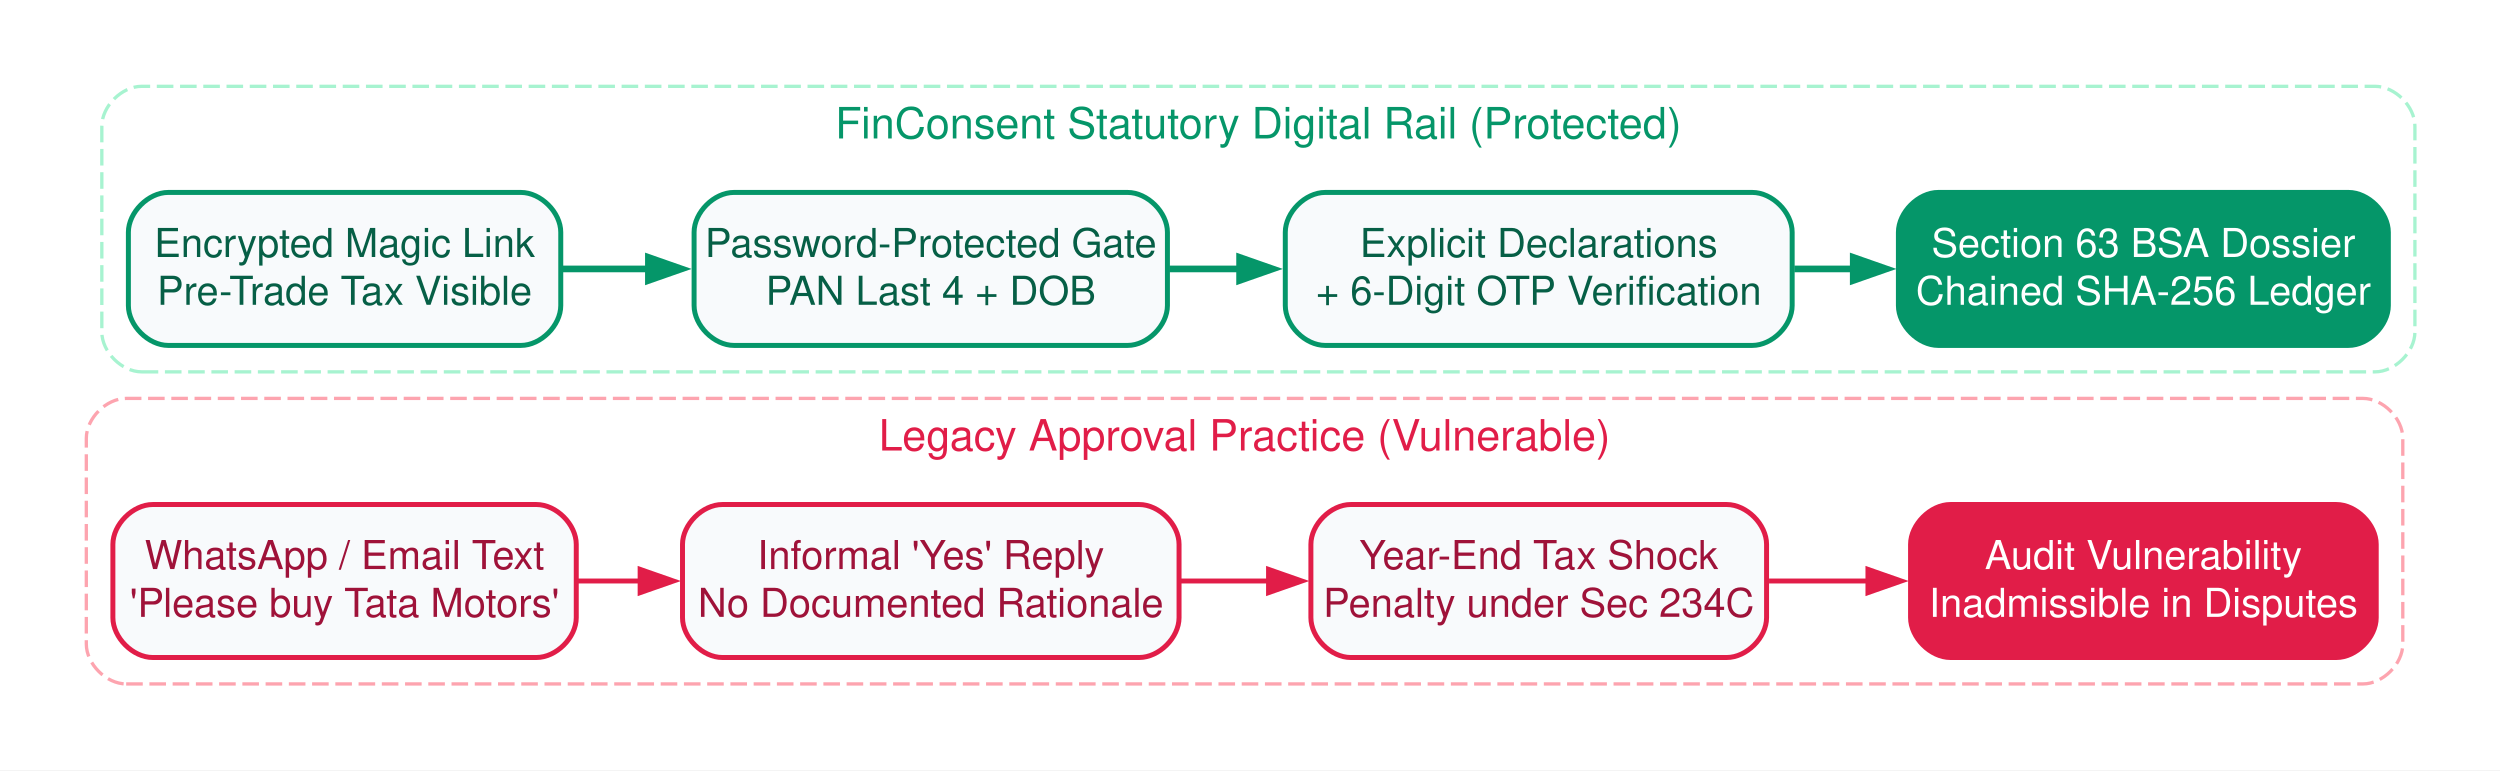
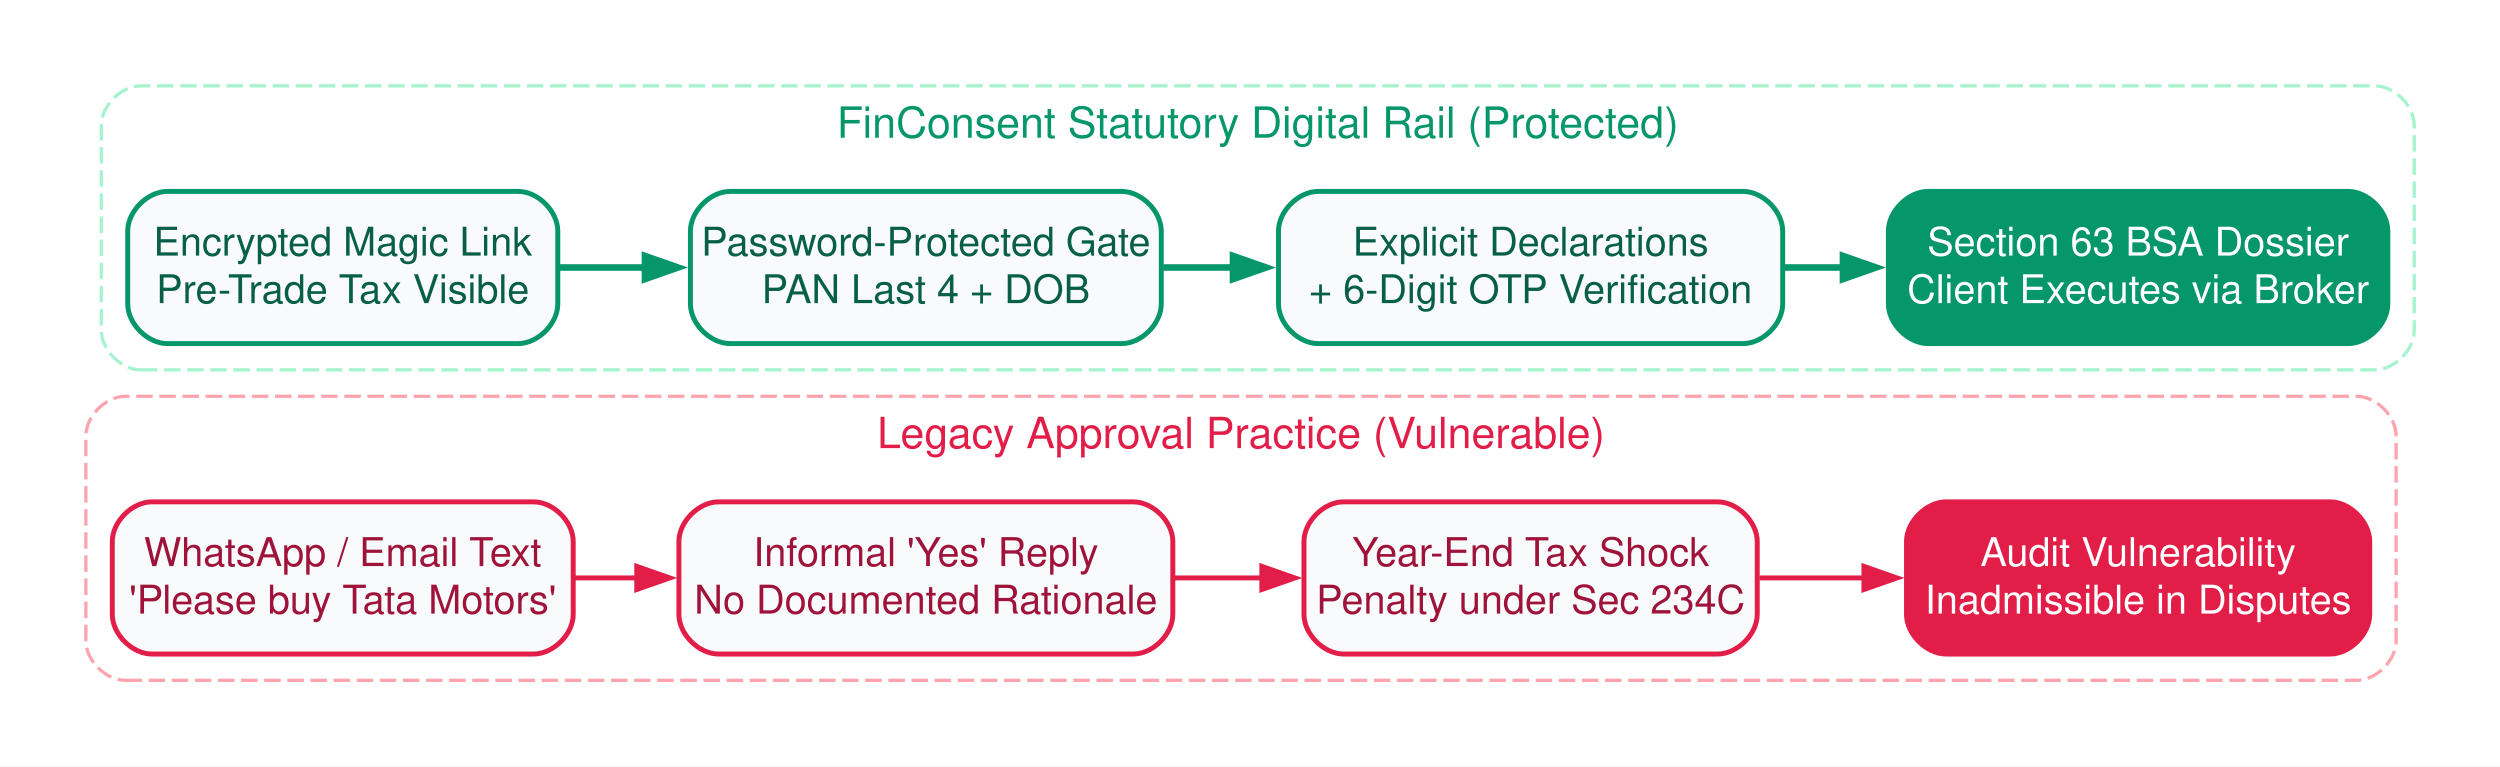
- <svg xmlns="http://www.w3.org/2000/svg" width="753pt" height="232pt" viewBox="0.00 0.00 753.00 232.00">
+ <svg xmlns="http://www.w3.org/2000/svg" width="757pt" height="232pt" viewBox="0.00 0.00 757.00 232.00">
  <g id="graph0" class="graph" transform="scale(1 1) rotate(0) translate(18 214)">
-     <polygon fill="#ffffff" stroke="none" points="-18,18 -18,-214 735.37,-214 735.37,18 -18,18" />
+     <polygon fill="#ffffff" stroke="none" points="-18,18 -18,-214 739.03,-214 739.03,18 -18,18" />
    <g id="clust1" class="cluster">
-       <path fill="#ffffff" stroke="#fda4af" stroke-dasharray="5,2" d="M20,-8C20,-8 693.72,-8 693.72,-8 699.72,-8 705.72,-14 705.72,-20 705.72,-20 705.72,-82 705.72,-82 705.72,-88 699.72,-94 693.72,-94 693.72,-94 20,-94 20,-94 14,-94 8,-88 8,-82 8,-82 8,-20 8,-20 8,-14 14,-8 20,-8" />
-       <text xml:space="preserve" text-anchor="middle" x="356.86" y="-78.3" font-family="Helvetica,Arial,sans-serif" font-size="13.00" fill="#e11d48">Legacy Approval Practice (Vulnerable)</text>
+       <path fill="#ffffff" stroke="#fda4af" stroke-dasharray="5,2" d="M20,-8C20,-8 695.55,-8 695.55,-8 701.55,-8 707.55,-14 707.55,-20 707.55,-20 707.55,-82 707.55,-82 707.55,-88 701.55,-94 695.55,-94 695.55,-94 20,-94 20,-94 14,-94 8,-88 8,-82 8,-82 8,-20 8,-20 8,-14 14,-8 20,-8" />
+       <text xml:space="preserve" text-anchor="middle" x="357.77" y="-78.3" font-family="Helvetica,Arial,sans-serif" font-size="13.00" fill="#e11d48">Legacy Approval Practice (Vulnerable)</text>
    </g>
    <g id="clust2" class="cluster">
-       <path fill="#ffffff" stroke="#a7f3d0" stroke-dasharray="5,2" d="M24.67,-102C24.67,-102 697.37,-102 697.37,-102 703.37,-102 709.37,-108 709.37,-114 709.37,-114 709.37,-176 709.37,-176 709.37,-182 703.37,-188 697.37,-188 697.37,-188 24.67,-188 24.67,-188 18.67,-188 12.67,-182 12.67,-176 12.67,-176 12.67,-114 12.67,-114 12.67,-108 18.67,-102 24.67,-102" />
-       <text xml:space="preserve" text-anchor="middle" x="361.02" y="-172.3" font-family="Helvetica,Arial,sans-serif" font-size="13.00" fill="#059669">FinConsent Statutory Digital Rail (Protected)</text>
+       <path fill="#ffffff" stroke="#a7f3d0" stroke-dasharray="5,2" d="M24.67,-102C24.67,-102 701.03,-102 701.03,-102 707.03,-102 713.03,-108 713.03,-114 713.03,-114 713.03,-176 713.03,-176 713.03,-182 707.03,-188 701.03,-188 701.03,-188 24.67,-188 24.67,-188 18.67,-188 12.67,-182 12.67,-176 12.67,-176 12.67,-114 12.67,-114 12.67,-108 18.67,-102 24.67,-102" />
+       <text xml:space="preserve" text-anchor="middle" x="362.85" y="-172.3" font-family="Helvetica,Arial,sans-serif" font-size="13.00" fill="#059669">FinConsent Statutory Digital Rail (Protected)</text>
    </g>
    <g id="node1" class="node">
      <path fill="#f8fafc" stroke="#e11d48" stroke-width="1.5" d="M143.57,-62.04C143.57,-62.04 28,-62.04 28,-62.04 22,-62.04 16,-56.04 16,-50.04 16,-50.04 16,-27.96 16,-27.96 16,-21.96 22,-15.96 28,-15.96 28,-15.96 143.57,-15.96 143.57,-15.96 149.57,-15.96 155.57,-21.96 155.57,-27.96 155.57,-27.96 155.57,-50.04 155.57,-50.04 155.57,-56.04 149.57,-62.04 143.57,-62.04" />
      <text xml:space="preserve" text-anchor="middle" x="85.78" y="-42.6" font-family="Helvetica,Arial,sans-serif" font-size="12.00" fill="#9f1239">WhatsApp / Email Text</text>
      <text xml:space="preserve" text-anchor="middle" x="85.78" y="-28.2" font-family="Helvetica,Arial,sans-serif" font-size="12.00" fill="#9f1239">'Please buy Tata Motors'</text>
    </g>
    <g id="node2" class="node">
      <path fill="#f8fafc" stroke="#e11d48" stroke-width="1.5" d="M325.13,-62.04C325.13,-62.04 199.57,-62.04 199.57,-62.04 193.57,-62.04 187.57,-56.04 187.57,-50.04 187.57,-50.04 187.57,-27.96 187.57,-27.96 187.57,-21.96 193.57,-15.96 199.57,-15.96 199.57,-15.96 325.13,-15.96 325.13,-15.96 331.13,-15.96 337.13,-21.96 337.13,-27.96 337.13,-27.96 337.13,-50.04 337.13,-50.04 337.13,-56.04 331.13,-62.04 325.13,-62.04" />
      <text xml:space="preserve" text-anchor="middle" x="262.35" y="-42.6" font-family="Helvetica,Arial,sans-serif" font-size="12.00" fill="#9f1239">Informal 'Yes' Reply</text>
      <text xml:space="preserve" text-anchor="middle" x="262.35" y="-28.2" font-family="Helvetica,Arial,sans-serif" font-size="12.00" fill="#9f1239">No Documented Rationale</text>
    </g>
    <g id="edge1" class="edge">
      <path fill="none" stroke="#e11d48" stroke-width="1.5" d="M156.07,-39C156.07,-39 174.81,-39 174.81,-39" />
      <polygon fill="#e11d48" stroke="#e11d48" stroke-width="1.5" points="174.81,-42.5 184.81,-39 174.81,-35.5 174.81,-42.5" />
    </g>
    <g id="node3" class="node">
      <path fill="#f8fafc" stroke="#e11d48" stroke-width="1.5" d="M502.09,-62.04C502.09,-62.04 388.84,-62.04 388.84,-62.04 382.84,-62.04 376.84,-56.04 376.84,-50.04 376.84,-50.04 376.84,-27.96 376.84,-27.96 376.84,-21.96 382.84,-15.96 388.84,-15.96 388.84,-15.96 502.09,-15.96 502.09,-15.96 508.09,-15.96 514.09,-21.96 514.09,-27.96 514.09,-27.96 514.09,-50.04 514.09,-50.04 514.09,-56.04 508.09,-62.04 502.09,-62.04" />
      <text xml:space="preserve" text-anchor="middle" x="445.47" y="-42.6" font-family="Helvetica,Arial,sans-serif" font-size="12.00" fill="#9f1239">Year-End Tax Shock</text>
      <text xml:space="preserve" text-anchor="middle" x="445.47" y="-28.2" font-family="Helvetica,Arial,sans-serif" font-size="12.00" fill="#9f1239">Penalty under Sec 234C</text>
    </g>
    <g id="edge2" class="edge">
      <path fill="none" stroke="#e11d48" stroke-width="1.5" d="M337.62,-39C337.62,-39 364.09,-39 364.09,-39" />
      <polygon fill="#e11d48" stroke="#e11d48" stroke-width="1.5" points="364.09,-42.5 374.09,-39 364.09,-35.5 364.09,-42.5" />
    </g>
    <g id="node4" class="node">
-       <path fill="#e11d48" stroke="#e11d48" stroke-width="1.5" d="M685.72,-62.04C685.72,-62.04 569.46,-62.04 569.46,-62.04 563.46,-62.04 557.46,-56.04 557.46,-50.04 557.46,-50.04 557.46,-27.96 557.46,-27.96 557.46,-21.96 563.46,-15.96 569.46,-15.96 569.46,-15.96 685.72,-15.96 685.72,-15.96 691.72,-15.96 697.72,-21.96 697.72,-27.96 697.72,-27.96 697.72,-50.04 697.72,-50.04 697.72,-56.04 691.72,-62.04 685.72,-62.04" />
-       <text xml:space="preserve" text-anchor="middle" x="627.59" y="-42.6" font-family="Helvetica,Arial,sans-serif" font-size="12.00" fill="#ffffff">Audit Vulnerability</text>
-       <text xml:space="preserve" text-anchor="middle" x="627.59" y="-28.2" font-family="Helvetica,Arial,sans-serif" font-size="12.00" fill="#ffffff">Inadmissible in Disputes</text>
+       <path fill="#e11d48" stroke="#e11d48" stroke-width="1.5" d="M687.55,-62.04C687.55,-62.04 571.29,-62.04 571.29,-62.04 565.29,-62.04 559.29,-56.04 559.29,-50.04 559.29,-50.04 559.29,-27.96 559.29,-27.96 559.29,-21.96 565.29,-15.96 571.29,-15.96 571.29,-15.96 687.55,-15.96 687.55,-15.96 693.55,-15.96 699.55,-21.96 699.55,-27.96 699.55,-27.96 699.55,-50.04 699.55,-50.04 699.55,-56.04 693.55,-62.04 687.55,-62.04" />
+       <text xml:space="preserve" text-anchor="middle" x="629.42" y="-42.6" font-family="Helvetica,Arial,sans-serif" font-size="12.00" fill="#ffffff">Audit Vulnerability</text>
+       <text xml:space="preserve" text-anchor="middle" x="629.42" y="-28.2" font-family="Helvetica,Arial,sans-serif" font-size="12.00" fill="#ffffff">Inadmissible in Disputes</text>
    </g>
    <g id="edge3" class="edge">
-       <path fill="none" stroke="#e11d48" stroke-width="1.5" d="M514.84,-39C514.84,-39 544.63,-39 544.63,-39" />
-       <polygon fill="#e11d48" stroke="#e11d48" stroke-width="1.5" points="544.63,-42.5 554.63,-39 544.63,-35.5 544.63,-42.5" />
+       <path fill="none" stroke="#e11d48" stroke-width="1.5" d="M514.75,-39C514.75,-39 546.4,-39 546.4,-39" />
+       <polygon fill="#e11d48" stroke="#e11d48" stroke-width="1.5" points="546.4,-42.5 556.4,-39 546.4,-35.5 546.4,-42.5" />
    </g>
    <g id="node5" class="node">
      <path fill="#f8fafc" stroke="#059669" stroke-width="1.5" d="M138.9,-156.04C138.9,-156.04 32.67,-156.04 32.67,-156.04 26.67,-156.04 20.67,-150.04 20.67,-144.04 20.67,-144.04 20.67,-121.96 20.67,-121.96 20.67,-115.96 26.67,-109.96 32.67,-109.96 32.67,-109.96 138.9,-109.96 138.9,-109.96 144.9,-109.96 150.9,-115.96 150.9,-121.96 150.9,-121.96 150.9,-144.04 150.9,-144.04 150.9,-150.04 144.9,-156.04 138.9,-156.04" />
      <text xml:space="preserve" text-anchor="middle" x="85.78" y="-136.6" font-family="Helvetica,Arial,sans-serif" font-size="12.00" fill="#065f46">Encrypted Magic Link</text>
      <text xml:space="preserve" text-anchor="middle" x="85.78" y="-122.2" font-family="Helvetica,Arial,sans-serif" font-size="12.00" fill="#065f46">Pre-Trade Tax Visible</text>
    </g>
    <g id="node6" class="node">
      <path fill="#f8fafc" stroke="#059669" stroke-width="1.5" d="M321.63,-156.04C321.63,-156.04 203.06,-156.04 203.06,-156.04 197.06,-156.04 191.06,-150.04 191.06,-144.04 191.06,-144.04 191.06,-121.96 191.06,-121.96 191.06,-115.96 197.06,-109.96 203.06,-109.96 203.06,-109.96 321.63,-109.96 321.63,-109.96 327.63,-109.96 333.63,-115.96 333.63,-121.96 333.63,-121.96 333.63,-144.04 333.63,-144.04 333.63,-150.04 327.63,-156.04 321.63,-156.04" />
      <text xml:space="preserve" text-anchor="middle" x="262.35" y="-136.6" font-family="Helvetica,Arial,sans-serif" font-size="12.00" fill="#065f46">Password-Protected Gate</text>
      <text xml:space="preserve" text-anchor="middle" x="262.35" y="-122.2" font-family="Helvetica,Arial,sans-serif" font-size="12.00" fill="#065f46">PAN Last 4 + DOB</text>
    </g>
    <g id="edge4" class="edge">
      <path fill="none" stroke="#059669" stroke-width="2" d="M151.53,-133C151.53,-133 177.29,-133 177.29,-133" />
      <polygon fill="#059669" stroke="#059669" stroke-width="2" points="177.29,-136.5 187.29,-133 177.29,-129.5 177.29,-136.5" />
    </g>
    <g id="node7" class="node">
      <path fill="#f8fafc" stroke="#059669" stroke-width="1.5" d="M509.8,-156.04C509.8,-156.04 381.13,-156.04 381.13,-156.04 375.13,-156.04 369.13,-150.04 369.13,-144.04 369.13,-144.04 369.13,-121.96 369.13,-121.96 369.13,-115.96 375.13,-109.96 381.13,-109.96 381.13,-109.96 509.8,-109.96 509.8,-109.96 515.8,-109.96 521.8,-115.96 521.8,-121.96 521.8,-121.96 521.8,-144.04 521.8,-144.04 521.8,-150.04 515.8,-156.04 509.8,-156.04" />
      <text xml:space="preserve" text-anchor="middle" x="445.47" y="-136.6" font-family="Helvetica,Arial,sans-serif" font-size="12.00" fill="#065f46">Explicit Declarations</text>
      <text xml:space="preserve" text-anchor="middle" x="445.47" y="-122.2" font-family="Helvetica,Arial,sans-serif" font-size="12.00" fill="#065f46">+ 6-Digit OTP Verification</text>
    </g>
    <g id="edge5" class="edge">
      <path fill="none" stroke="#059669" stroke-width="2" d="M334.2,-133C334.2,-133 355.36,-133 355.36,-133" />
      <polygon fill="#059669" stroke="#059669" stroke-width="2" points="355.36,-136.5 365.36,-133 355.36,-129.5 355.36,-136.5" />
    </g>
    <g id="node8" class="node">
-       <path fill="#059669" stroke="#059669" stroke-width="1.5" d="M689.37,-156.04C689.37,-156.04 565.8,-156.04 565.8,-156.04 559.8,-156.04 553.8,-150.04 553.8,-144.04 553.8,-144.04 553.8,-121.96 553.8,-121.96 553.8,-115.96 559.8,-109.96 565.8,-109.96 565.8,-109.96 689.37,-109.96 689.37,-109.96 695.37,-109.96 701.37,-115.96 701.37,-121.96 701.37,-121.96 701.37,-144.04 701.37,-144.04 701.37,-150.04 695.37,-156.04 689.37,-156.04" />
-       <text xml:space="preserve" text-anchor="middle" x="627.59" y="-136.6" font-family="Helvetica,Arial,sans-serif" font-size="12.00" fill="#ffffff">Section 63 BSA Dossier</text>
-       <text xml:space="preserve" text-anchor="middle" x="627.59" y="-122.2" font-family="Helvetica,Arial,sans-serif" font-size="12.00" fill="#ffffff">Chained SHA-256 Ledger</text>
+       <path fill="#059669" stroke="#059669" stroke-width="1.5" d="M693.03,-156.04C693.03,-156.04 565.8,-156.04 565.8,-156.04 559.8,-156.04 553.8,-150.04 553.8,-144.04 553.8,-144.04 553.8,-121.96 553.8,-121.96 553.8,-115.96 559.8,-109.96 565.8,-109.96 565.8,-109.96 693.03,-109.96 693.03,-109.96 699.03,-109.96 705.03,-115.96 705.03,-121.96 705.03,-121.96 705.03,-144.04 705.03,-144.04 705.03,-150.04 699.03,-156.04 693.03,-156.04" />
+       <text xml:space="preserve" text-anchor="middle" x="629.42" y="-136.6" font-family="Helvetica,Arial,sans-serif" font-size="12.00" fill="#ffffff">Section 63 BSA Dossier</text>
+       <text xml:space="preserve" text-anchor="middle" x="629.42" y="-122.2" font-family="Helvetica,Arial,sans-serif" font-size="12.00" fill="#ffffff">Client Executes via Broker</text>
    </g>
    <g id="edge6" class="edge">
-       <path fill="none" stroke="#059669" stroke-width="2" d="M522.44,-133C522.44,-133 540.19,-133 540.19,-133" />
-       <polygon fill="#059669" stroke="#059669" stroke-width="2" points="540.19,-136.5 550.19,-133 540.19,-129.5 540.19,-136.5" />
+       <path fill="none" stroke="#059669" stroke-width="2" d="M522.41,-133C522.41,-133 540.05,-133 540.05,-133" />
+       <polygon fill="#059669" stroke="#059669" stroke-width="2" points="540.05,-136.5 550.05,-133 540.05,-129.5 540.05,-136.5" />
    </g>
  </g>
</svg>
